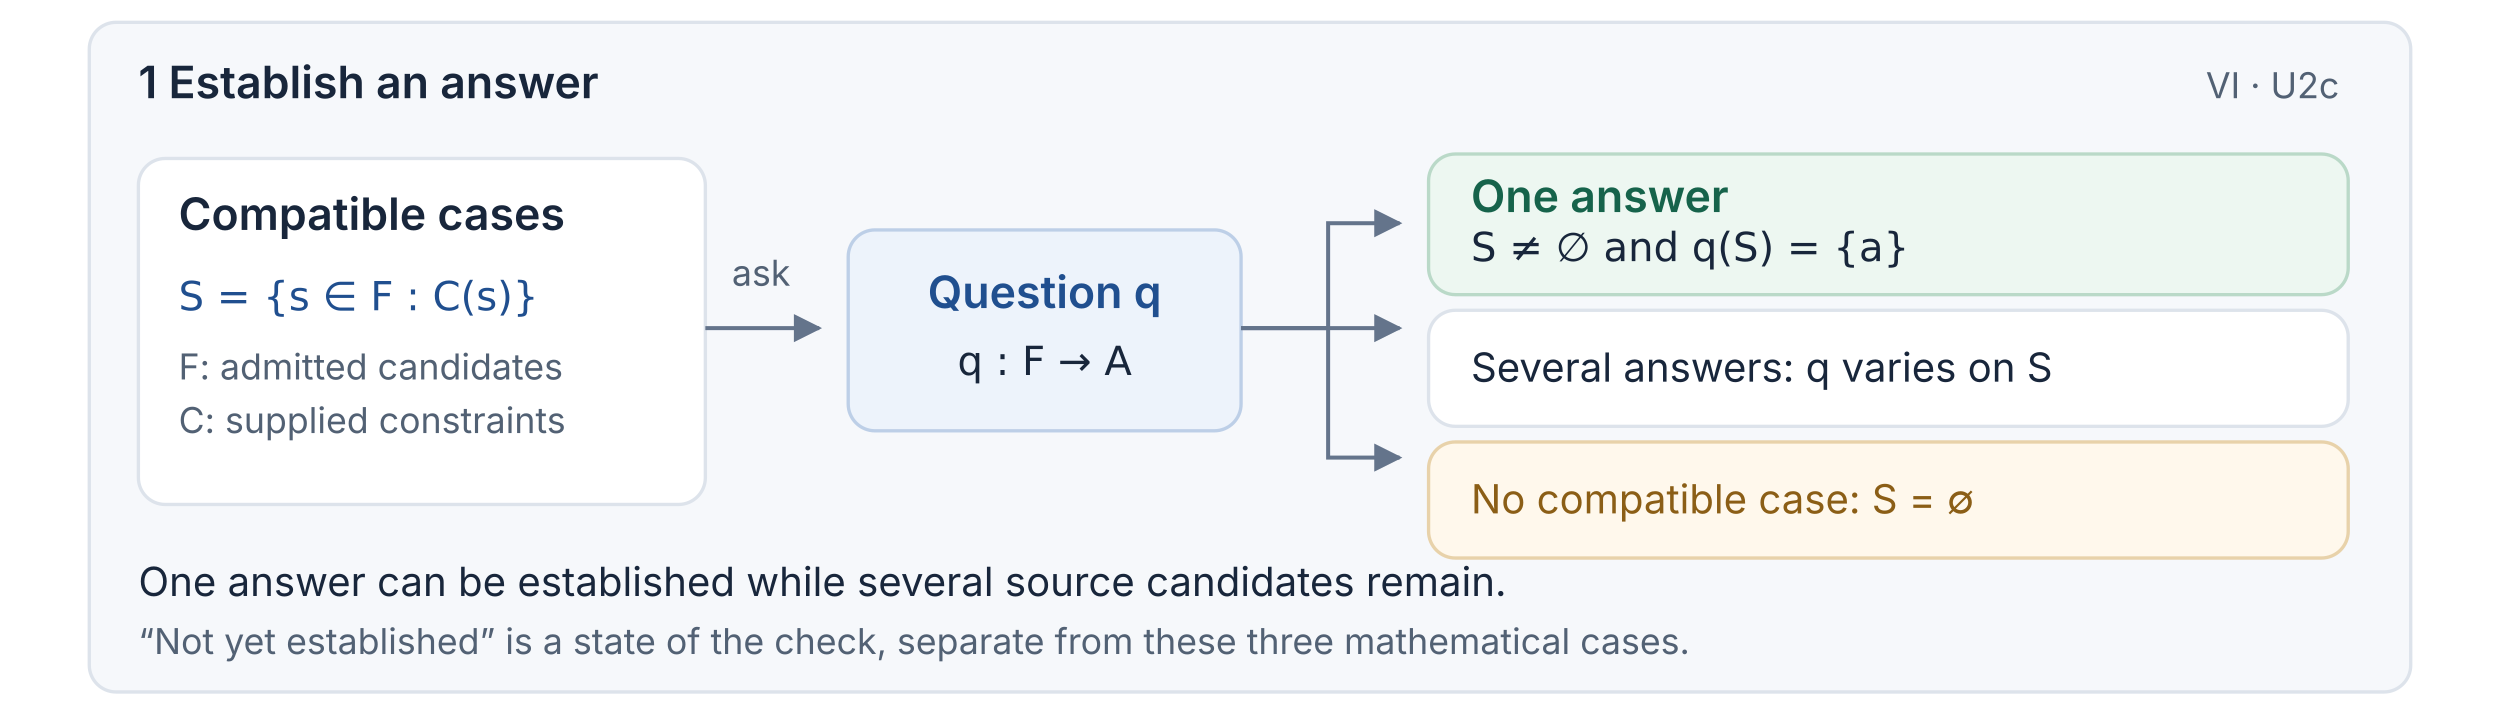
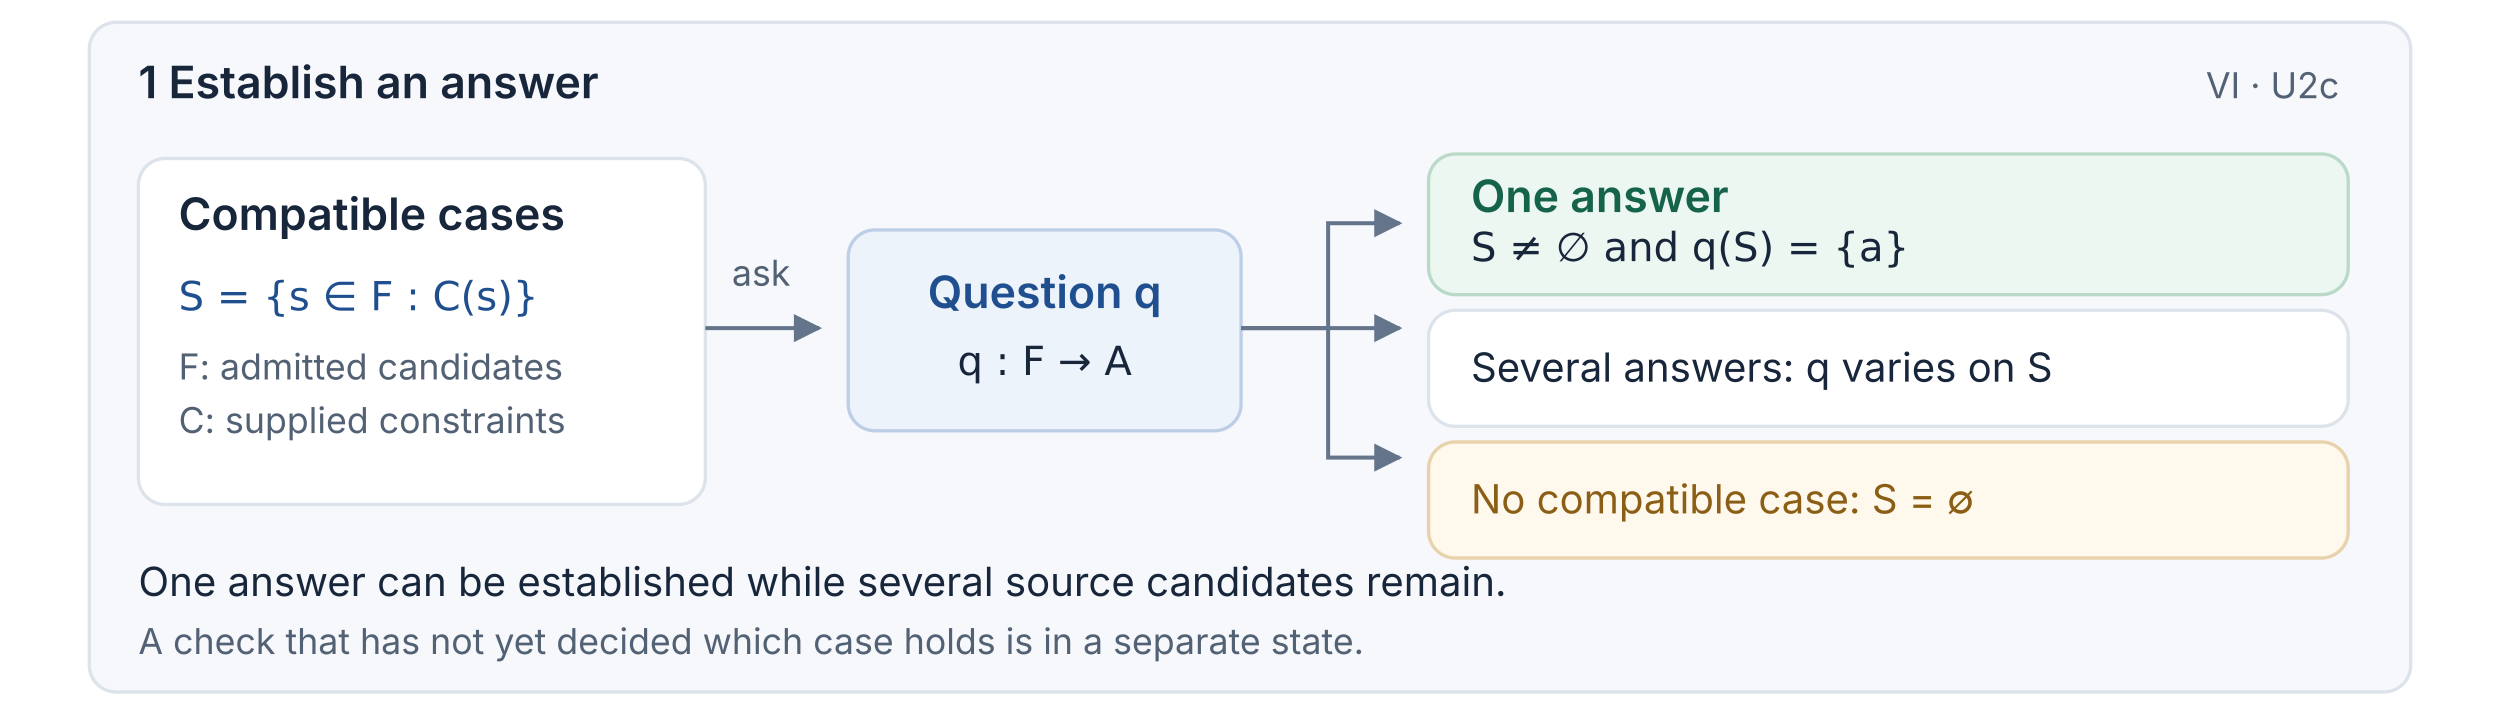
<svg xmlns="http://www.w3.org/2000/svg" width="1120" height="320" viewBox="0 140 1120 320" role="img" aria-labelledby="title desc">
  <defs>
    <marker id="arrow" viewBox="0 0 10 10" refX="9" refY="5" markerWidth="7" markerHeight="7" orient="auto-start-reverse">
      <path d="M0 0L10 5L0 10Z" fill="#64748b" />
    </marker>
  </defs>
  <style>text{font-family:Inter,'Segoe UI',Arial,sans-serif;fill:#18263b}.muted{fill:#526174}.blue{fill:#204f8f}.green{fill:#16634b}.amber{fill:#8b5e16}.math{font-family:'DejaVu Sans',sans-serif}.small{font-size:16px}.body{font-size:18px}.label{font-size:20px;font-weight:600}.heading{font-size:28px;font-weight:650}.eyebrow{font-size:14px;font-weight:700;letter-spacing:1.6px}</style>
  <rect width="1120" height="1000" rx="16" fill="#ffffff" />
  <text x="40" y="42" class="eyebrow blue">VERIFICATION IS IDENTIFICATION</text>
  <text x="40" y="83" class="heading">What do the available relations determine?</text>
-   <text x="40" y="115" class="body muted">The question fixes what must agree. The rest can remain unknown.</text>
  <rect x="40" y="150" width="1040" height="300" rx="12" fill="#f6f8fb" stroke="#dde3eb" stroke-width="1.5" />
  <text x="62" y="184" class="label">1   Establish an answer</text>
  <text x="1048" y="184" class="small muted" text-anchor="end">VI · U2c</text>
  <rect x="62" y="211" width="254" height="155" rx="12" fill="#ffffff" stroke="#dde3eb" stroke-width="1.5" />
  <text x="80" y="243" class="label">Compatible cases</text>
  <text x="80" y="279" class="body math blue">S = {s ∈ F : C(s)}</text>
  <text x="80" y="310" class="small muted">F: admitted candidates</text>
  <text x="80" y="334" class="small muted">C: supplied constraints</text>
  <path d="M316 287H367" fill="none" stroke="#64748b" stroke-width="1.8" marker-end="url(#arrow)" />
  <text x="341" y="268" class="small muted" text-anchor="middle">ask</text>
  <rect x="380" y="243" width="176" height="90" rx="12" fill="#edf3fb" stroke="#bdcfe7" stroke-width="1.5" />
  <text x="468" y="278" class="label blue" text-anchor="middle">Question q</text>
  <text x="468" y="308" class="body math" text-anchor="middle">q : F → A</text>
  <path d="M556 287H595V240H627" fill="none" stroke="#64748b" stroke-width="1.8" marker-end="url(#arrow)" />
  <path d="M556 287H627" fill="none" stroke="#64748b" stroke-width="1.8" marker-end="url(#arrow)" />
  <path d="M595 287V345H627" fill="none" stroke="#64748b" stroke-width="1.8" marker-end="url(#arrow)" />
  <rect x="640" y="209" width="412" height="63" rx="12" fill="#edf7f1" stroke="#bad9c8" stroke-width="1.5" />
  <text x="659" y="235" class="label green">One answer</text>
  <text x="659" y="257" class="body math">S ≠ ∅ and q(S) = {a}</text>
  <rect x="640" y="279" width="412" height="52" rx="12" fill="#ffffff" stroke="#dde3eb" stroke-width="1.5" />
  <text x="659" y="311" class="body">Several answers: q varies on S</text>
  <rect x="640" y="338" width="412" height="52" rx="12" fill="#fff8ec" stroke="#e8d2aa" stroke-width="1.5" />
  <text x="659" y="370" class="body amber">No compatible case: S = ∅</text>
  <text x="62" y="407" class="body">One answer can be established while several source candidates remain.</text>
-   <text x="62" y="433" class="small muted">“Not yet established” is a state of the check, separate from these three mathematical cases.</text>
+   <text x="62" y="433" class="small muted">A check that has not yet decided which case holds is in a separate state.</text>
  <rect x="40" y="480" width="1040" height="360" rx="12" fill="#f6f8fb" stroke="#dde3eb" stroke-width="1.5" />
  <text x="62" y="514" class="label">2   Choose a continuation</text>
  <text x="1048" y="514" class="small muted" text-anchor="end">Acquisition Keeps Its Question · The law</text>
  <rect x="62" y="541" width="284" height="190" rx="12" fill="#ffffff" stroke="#dde3eb" stroke-width="1.5" />
  <text x="80" y="573" class="label">Source and reached state</text>
  <text x="80" y="606" class="small math blue">F ⊆ X × Y, actual relation</text>
  <text x="80" y="635" class="small muted">x: initial condition</text>
  <text x="80" y="658" class="small muted">y: reached state</text>
  <text x="80" y="681" class="small muted">m = E(y): complete input</text>
  <text x="80" y="704" class="small muted">to the choice of continuation</text>
  <path d="M346 638H383" fill="none" stroke="#64748b" stroke-width="1.8" marker-end="url(#arrow)" />
  <rect x="396" y="541" width="306" height="190" rx="12" fill="#edf3fb" stroke="#bdcfe7" stroke-width="1.5" />
  <text x="414" y="573" class="label blue">What works throughout</text>
  <text x="414" y="608" class="small math">S(m) = {(x,y) ∈ F : E(y)=m}</text>
  <text x="414" y="636" class="body math">W(m) = ⋂ W(x,y)</text>
  <text x="414" y="659" class="small muted">over all (x,y) in S(m)</text>
  <text x="414" y="682" class="small muted">W(x,y): available continuations</text>
  <text x="414" y="702" class="small muted">that meet the original requirement</text>
  <text x="414" y="722" class="small muted">at this actual source–residue pair.</text>
  <path d="M702 638H739" fill="none" stroke="#64748b" stroke-width="1.8" marker-end="url(#arrow)" stroke-dasharray="6 5" />
  <rect x="752" y="541" width="300" height="190" rx="12" fill="#edf7f1" stroke="#bad9c8" stroke-width="1.5" />
  <text x="770" y="573" class="label green">Supply and carry it out</text>
  <text x="770" y="604" class="body math">If W(m) ≠ ∅:</text>
  <text x="770" y="632" class="body math">supply d(m) ∈ W(m)</text>
  <text x="770" y="659" class="small">Provide its laws and access.</text>
  <text x="770" y="679" class="small">Realize the chosen continuation.</text>
  <text x="770" y="699" class="small">If required, every admitted</text>
  <text x="770" y="719" class="small">execution must complete.</text>
  <text x="62" y="770" class="body">The same chosen program can act on different unknown contents and produce different results.</text>
-   <text x="62" y="797" class="small muted">For reached m. F covers all admitted outcomes, with an outcome for each admitted initial condition.</text>
-   <text x="62" y="824" class="small muted">A nonempty intersection establishes existence. It does not supply a choice or an executor.</text>
+   <text x="62" y="797" class="small muted">F lists an outcome for each admitted initial condition.</text>
+   <text x="62" y="824" class="small muted">W(m) ≠ ∅ shows that a continuation exists. Choosing it and running it are separate steps.</text>
  <path d="M902 731V868H560V887" fill="none" stroke="#64748b" stroke-width="1.8" marker-end="url(#arrow)" stroke-dasharray="6 5" />
  <text x="904" y="862" class="small muted" text-anchor="end">record the actual result</text>
  <rect x="40" y="887" width="1040" height="72" rx="12" fill="#ffffff" stroke="#a6b5c8" stroke-width="1.5" />
  <text x="62" y="916" class="label">For the next participant</text>
  <text x="62" y="944" class="body muted">Keep the original requirement, actual residue, available access and grounds of the next use.</text>
-   <text x="40" y="985" class="small muted">The diagrams state the criteria. Their premises, action laws and source connections require grounds.</text>
</svg>
